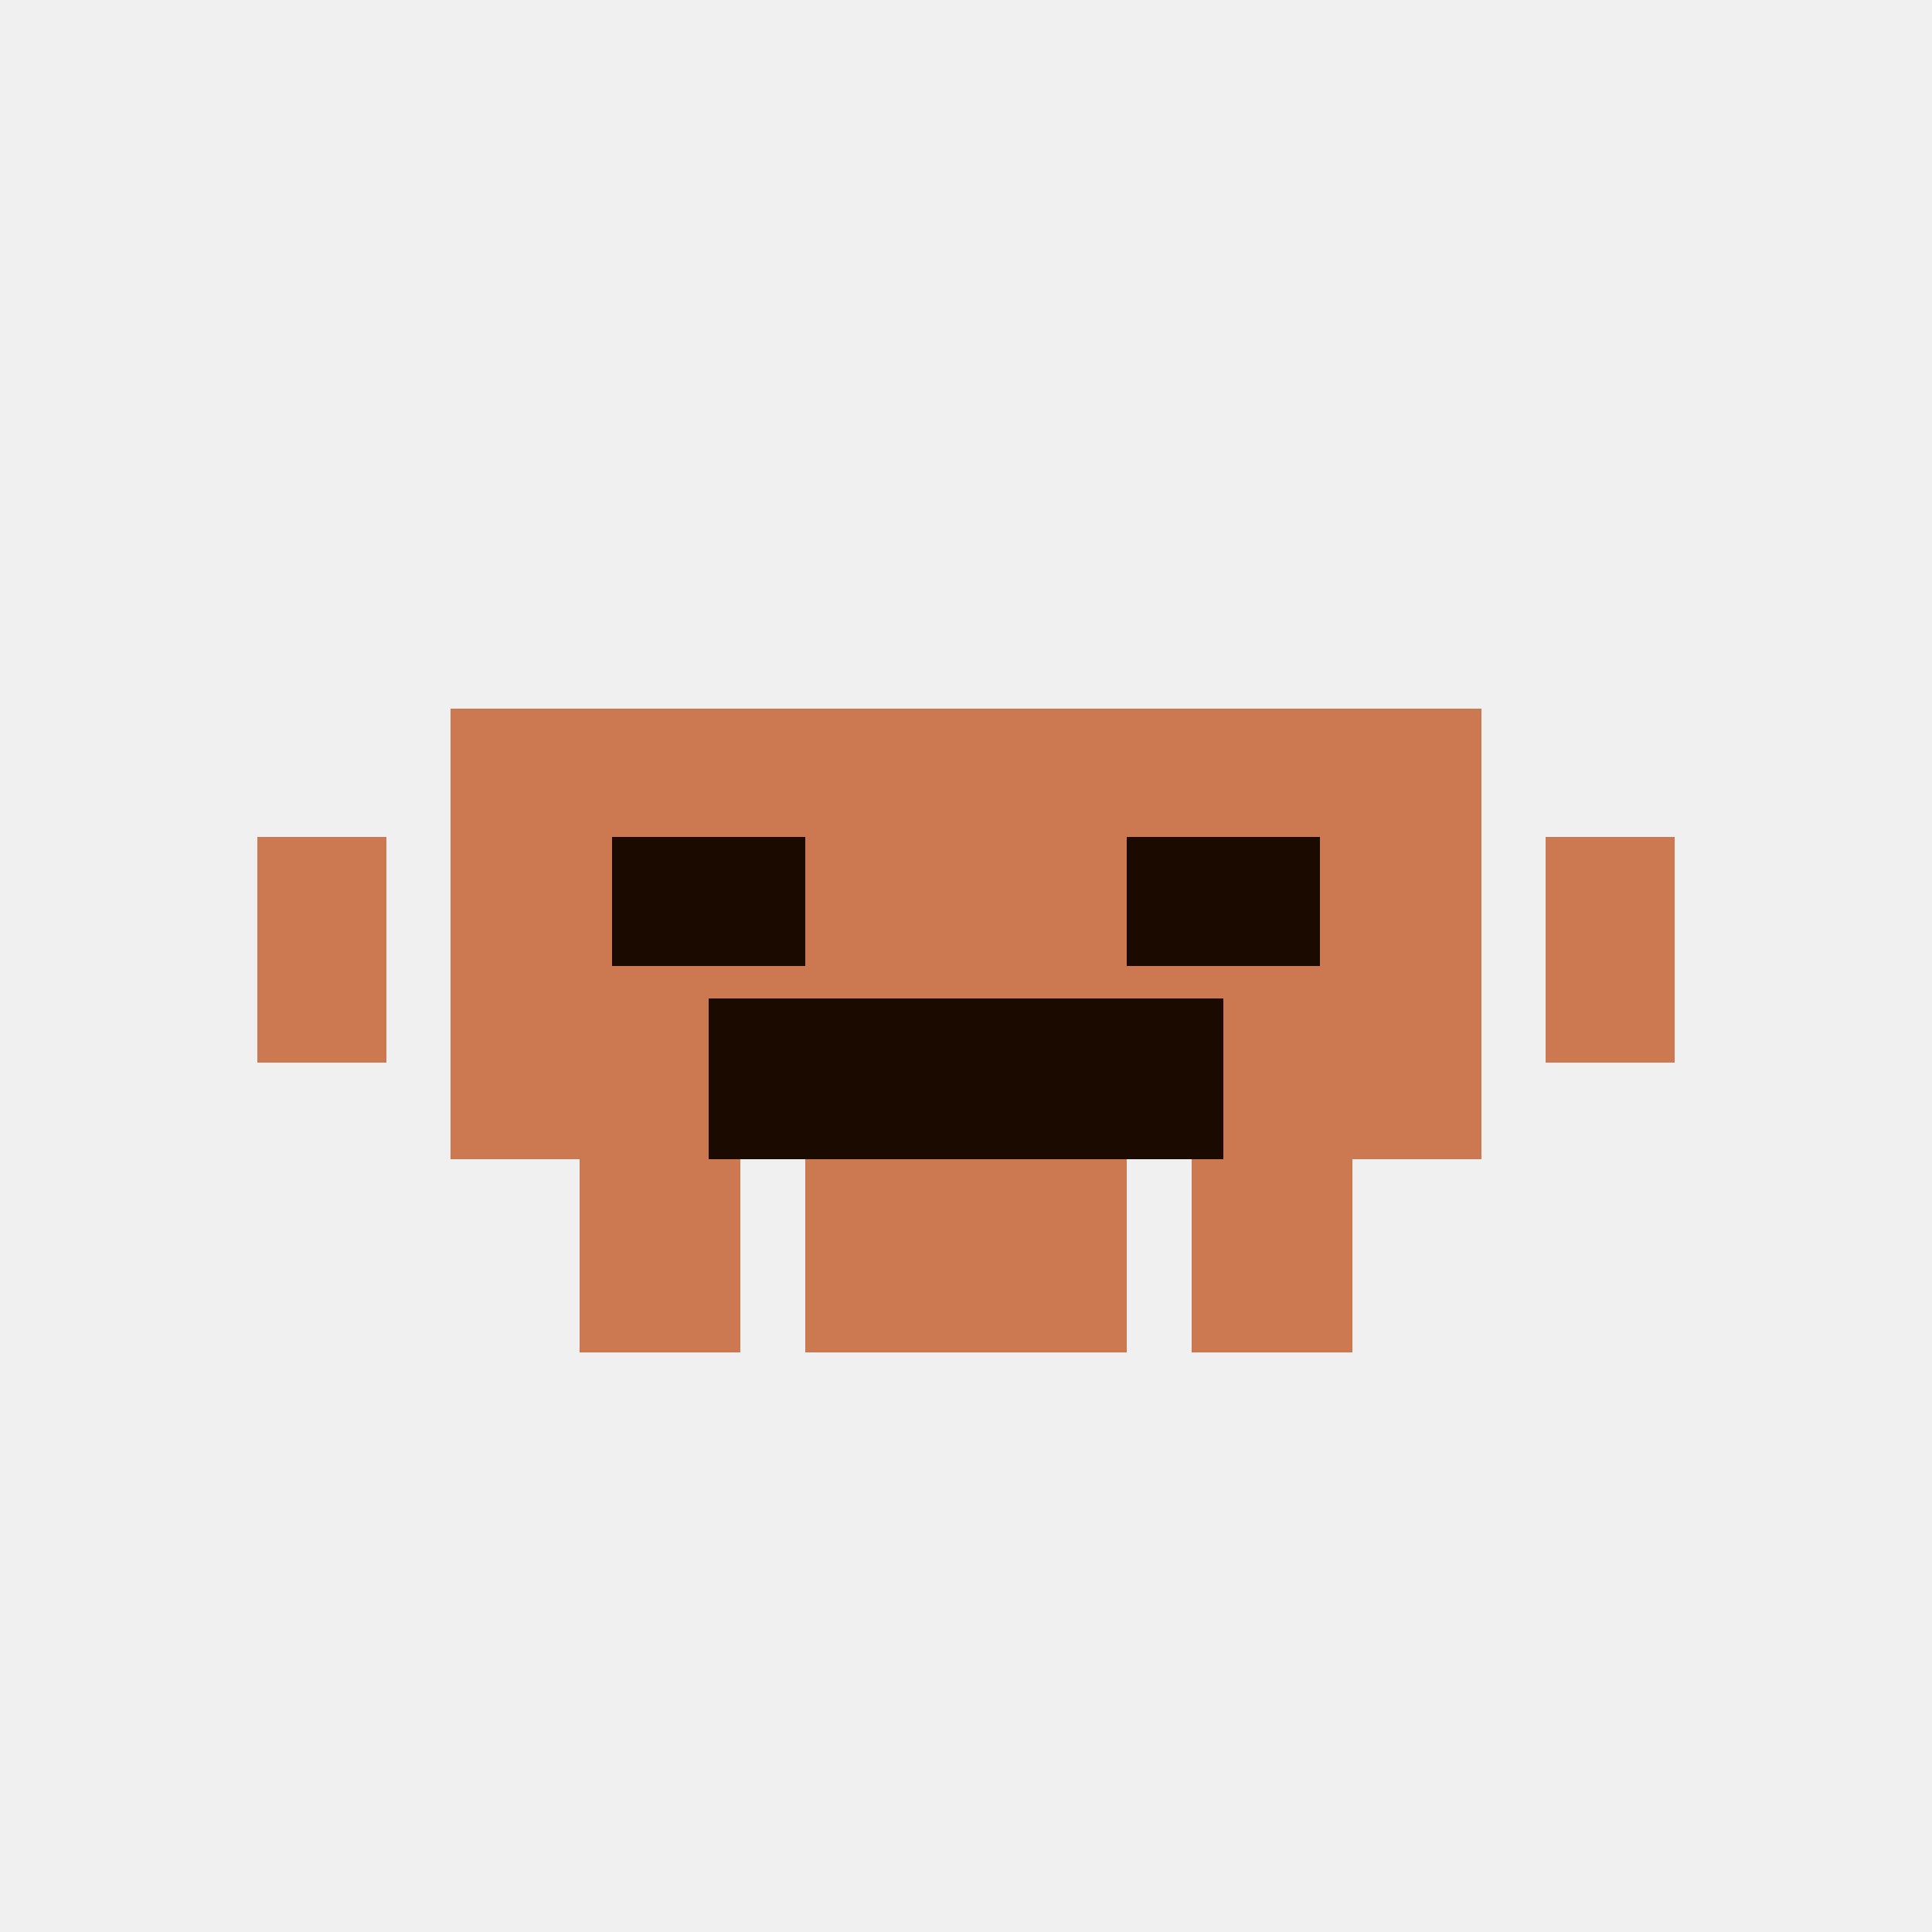
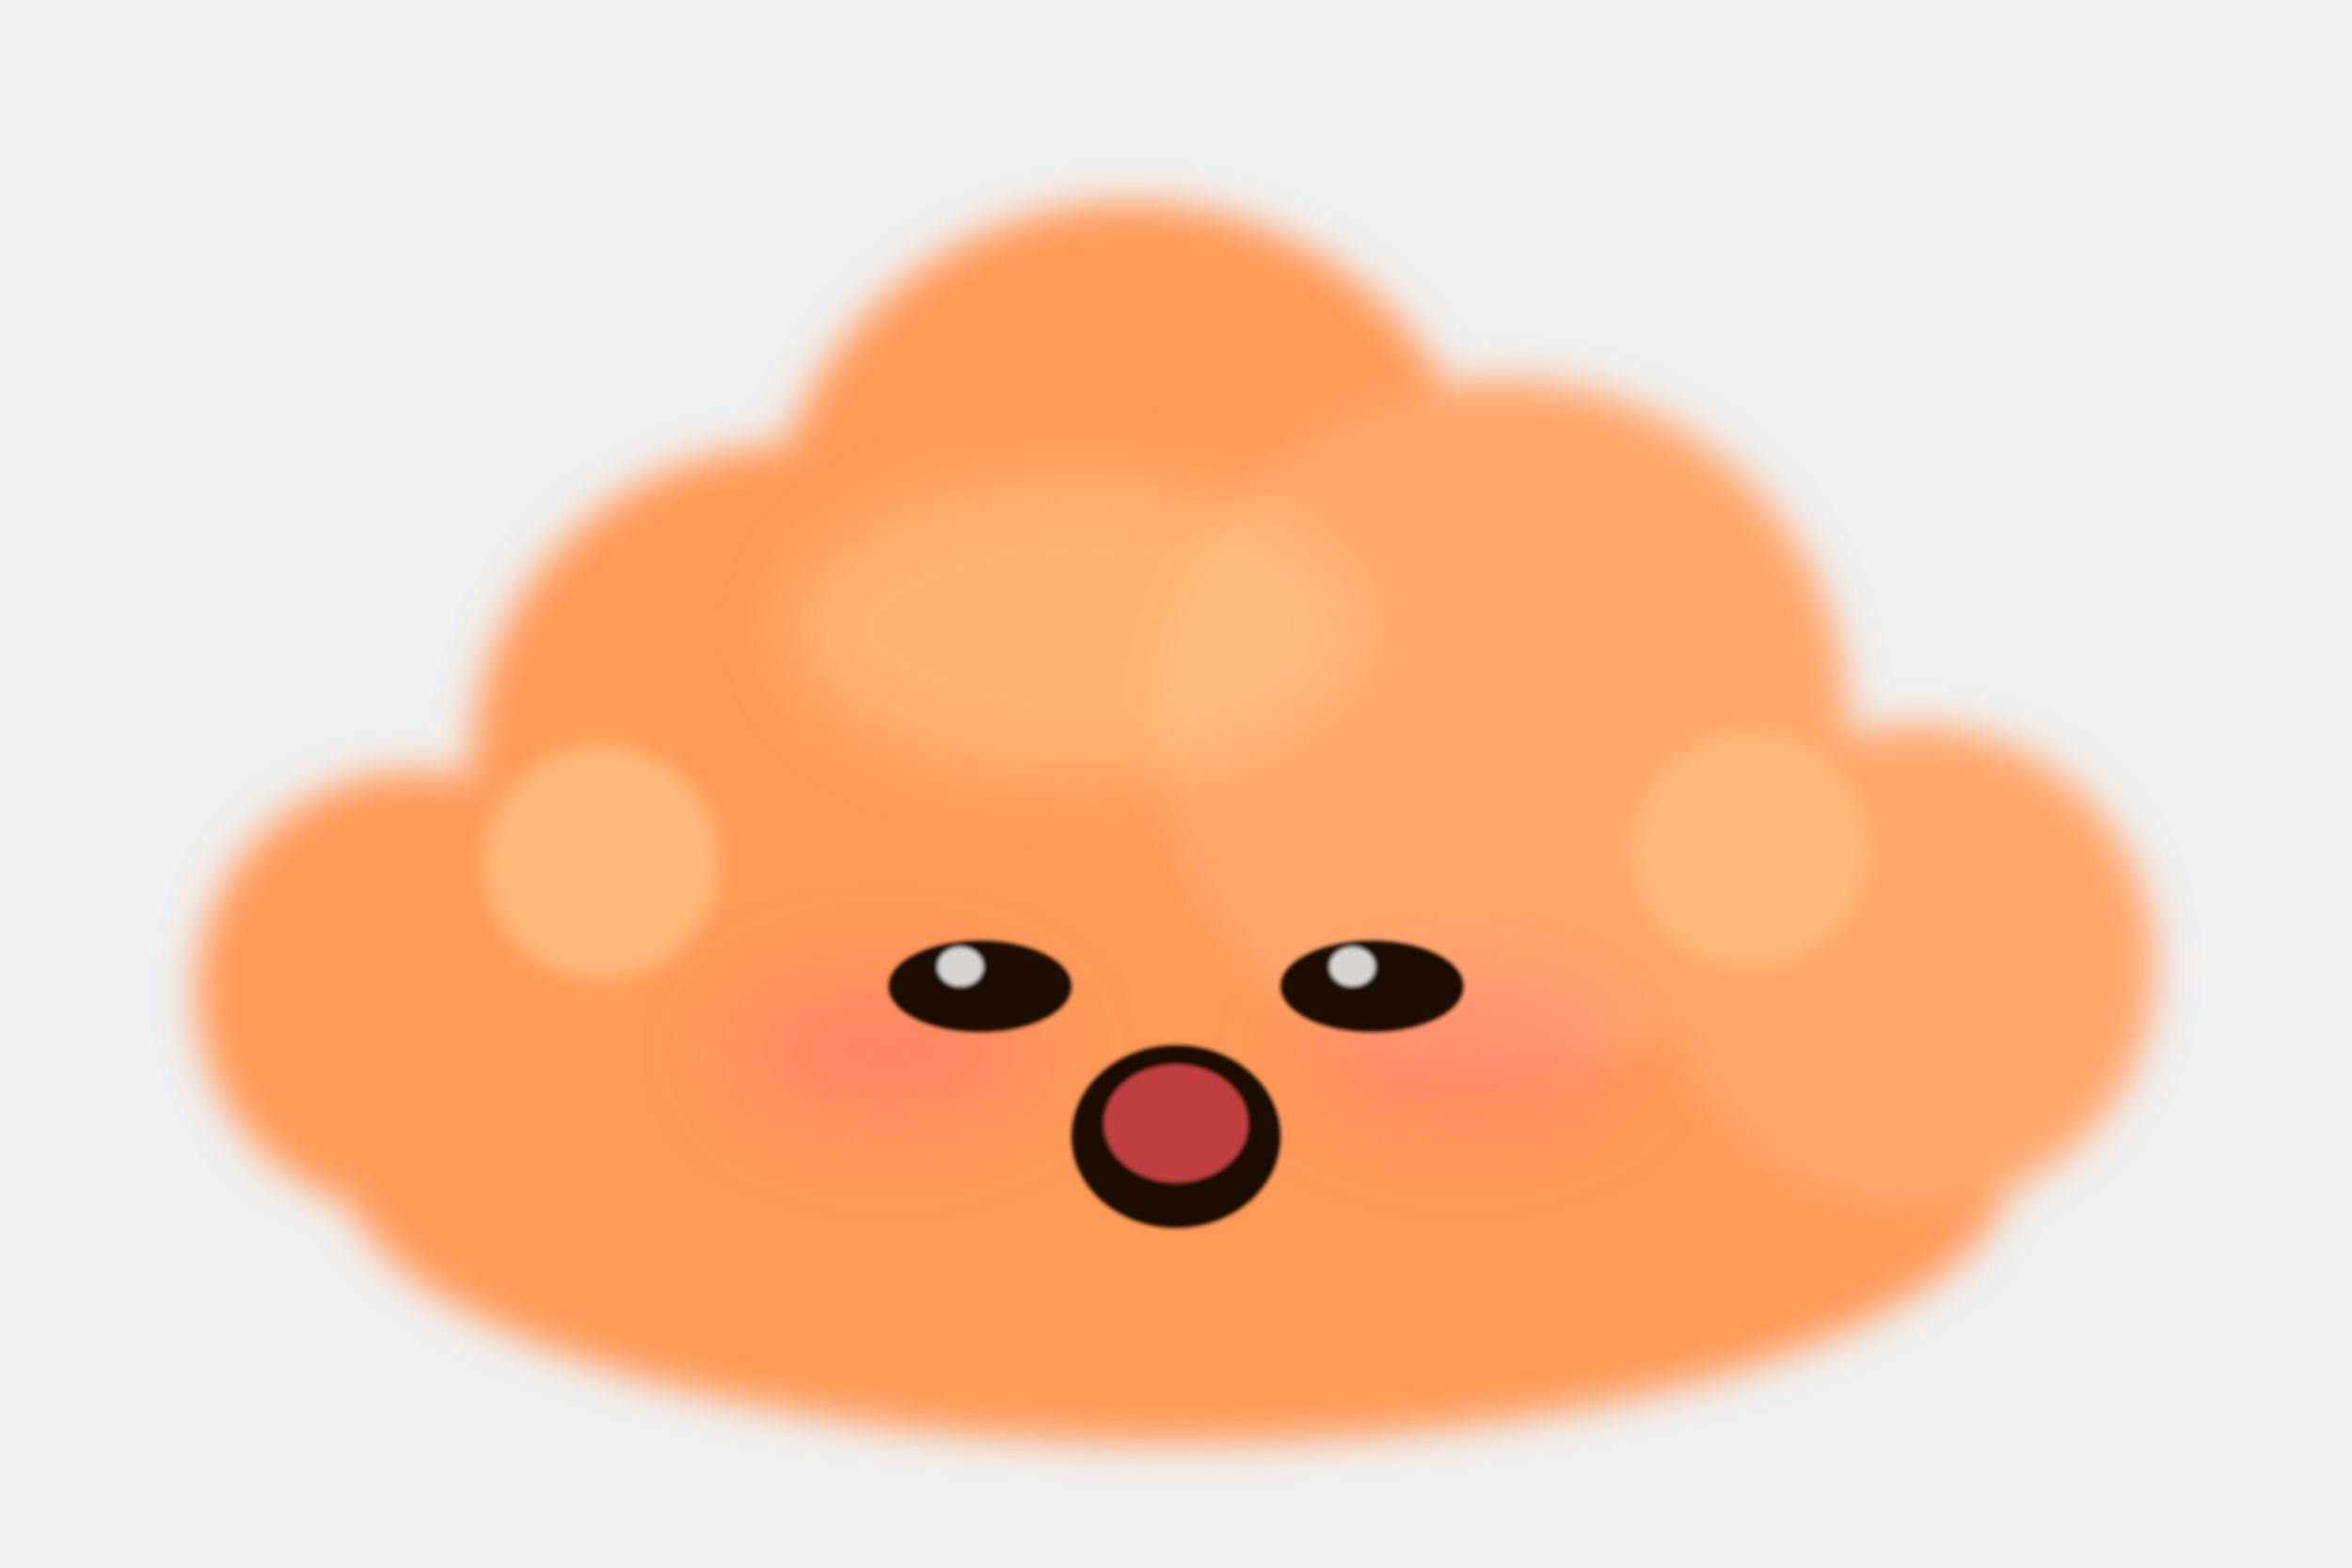
- <svg xmlns="http://www.w3.org/2000/svg" viewBox="0 0 120 120" width="120" height="120" shape-rendering="crispEdges">
-   <g id="root">
-     <rect x="28" y="44" width="64" height="28" fill="#CC7850" />
-     <rect x="16" y="52" width="8" height="14" fill="#CC7850" />
-     <rect x="96" y="52" width="8" height="14" fill="#CC7850" />
-     <rect x="38" y="52" width="12" height="8" fill="#1A0A00" />
-     <rect x="70" y="52" width="12" height="8" fill="#1A0A00" />
-     <rect x="44" y="62" width="32" height="10" fill="#1A0A00" />
-     <rect x="36" y="72" width="10" height="12" fill="#CC7850" />
-     <rect x="50" y="72" width="10" height="12" fill="#CC7850" />
-     <rect x="60" y="72" width="10" height="12" fill="#CC7850" />
-     <rect x="74" y="72" width="10" height="12" fill="#CC7850" />
+ <svg xmlns="http://www.w3.org/2000/svg" width="360" height="240" viewBox="0 0 360 240" aria-label="Yawning">
+   <defs>
+     <filter id="fC" x="-15%" y="-15%" width="130%" height="130%">
+       <feGaussianBlur stdDeviation="3" />
+     </filter>
+     <filter id="fG" x="-60%" y="-60%" width="220%" height="220%">
+       <feGaussianBlur stdDeviation="5" />
+     </filter>
+     <filter id="fB" x="-100%" y="-100%" width="300%" height="300%">
+       <feGaussianBlur stdDeviation="7" />
+     </filter>
+     <filter id="fF" x="-20%" y="-20%" width="140%" height="140%">
+       <feGaussianBlur stdDeviation="0.3" />
+     </filter>
+     <filter id="fH" x="-30%" y="-30%" width="160%" height="160%">
+       <feGaussianBlur stdDeviation="1.5" />
+     </filter>
+   </defs>
+   <style>
+   .stl{transform-box:fill-box;transform-origin:center bottom;animation:stl 2s ease-in-out infinite}
+   .str{transform-box:fill-box;transform-origin:center bottom;animation:str 2s ease-in-out infinite}
+   @keyframes stl{0%,100%{transform:translateY(0) rotate(0)}50%{transform:translateY(-14px) rotate(-9deg)}}
+   @keyframes str{0%,100%{transform:translateY(0) rotate(0)}50%{transform:translateY(-14px) rotate(9deg)}}</style>
+   <g class="cloud">
+     <g filter="url(#fC)">
+       <ellipse cx="180" cy="178" rx="128" ry="43" fill="#FF9A59" />
+       <circle cx="64" cy="152" r="34" fill="#FF9A59" />
+       <circle cx="122" cy="118" r="50" fill="#FF9A59" />
+       <circle cx="173" cy="87" r="56" fill="#FF9A59" />
+       <circle cx="230" cy="111" r="53" fill="#FFA76C" />
+       <circle cx="293" cy="148" r="37" fill="#FFA76C" />
+     </g>
+     <g filter="url(#fG)">
+       <ellipse cx="165" cy="96" rx="44" ry="23" fill="#FFCF90" opacity="0.48" />
+     </g>
+     <g class="stl" filter="url(#fH)">
+       <circle cx="92" cy="132" r="18" fill="#FFB87A" />
+     </g>
+     <g class="str" filter="url(#fH)">
+       <circle cx="268" cy="130" r="18" fill="#FFB87A" />
+     </g>
+     <ellipse cx="136" cy="161" rx="24" ry="11" fill="#FF6080" opacity="0.35" filter="url(#fB)" />
+     <ellipse cx="224" cy="161" rx="24" ry="11" fill="#FF6080" opacity="0.35" filter="url(#fB)" />
+     <g filter="url(#fF)">
+       <ellipse cx="150" cy="151" rx="14" ry="7" fill="#1E0A00" />
+       <ellipse cx="147" cy="148" rx="3.5" ry="3" fill="#FFF" opacity="0.82" />
+       <ellipse cx="210" cy="151" rx="14" ry="7" fill="#1E0A00" />
+       <ellipse cx="207" cy="148" rx="3.5" ry="3" fill="#FFF" opacity="0.82" />
+     </g>
+     <g filter="url(#fF)">
+       <ellipse cx="180" cy="174" rx="16" ry="14" fill="#1E0A00" />
+       <ellipse cx="180" cy="172" rx="11" ry="9" fill="#C04040" />
+     </g>
  </g>
</svg>
